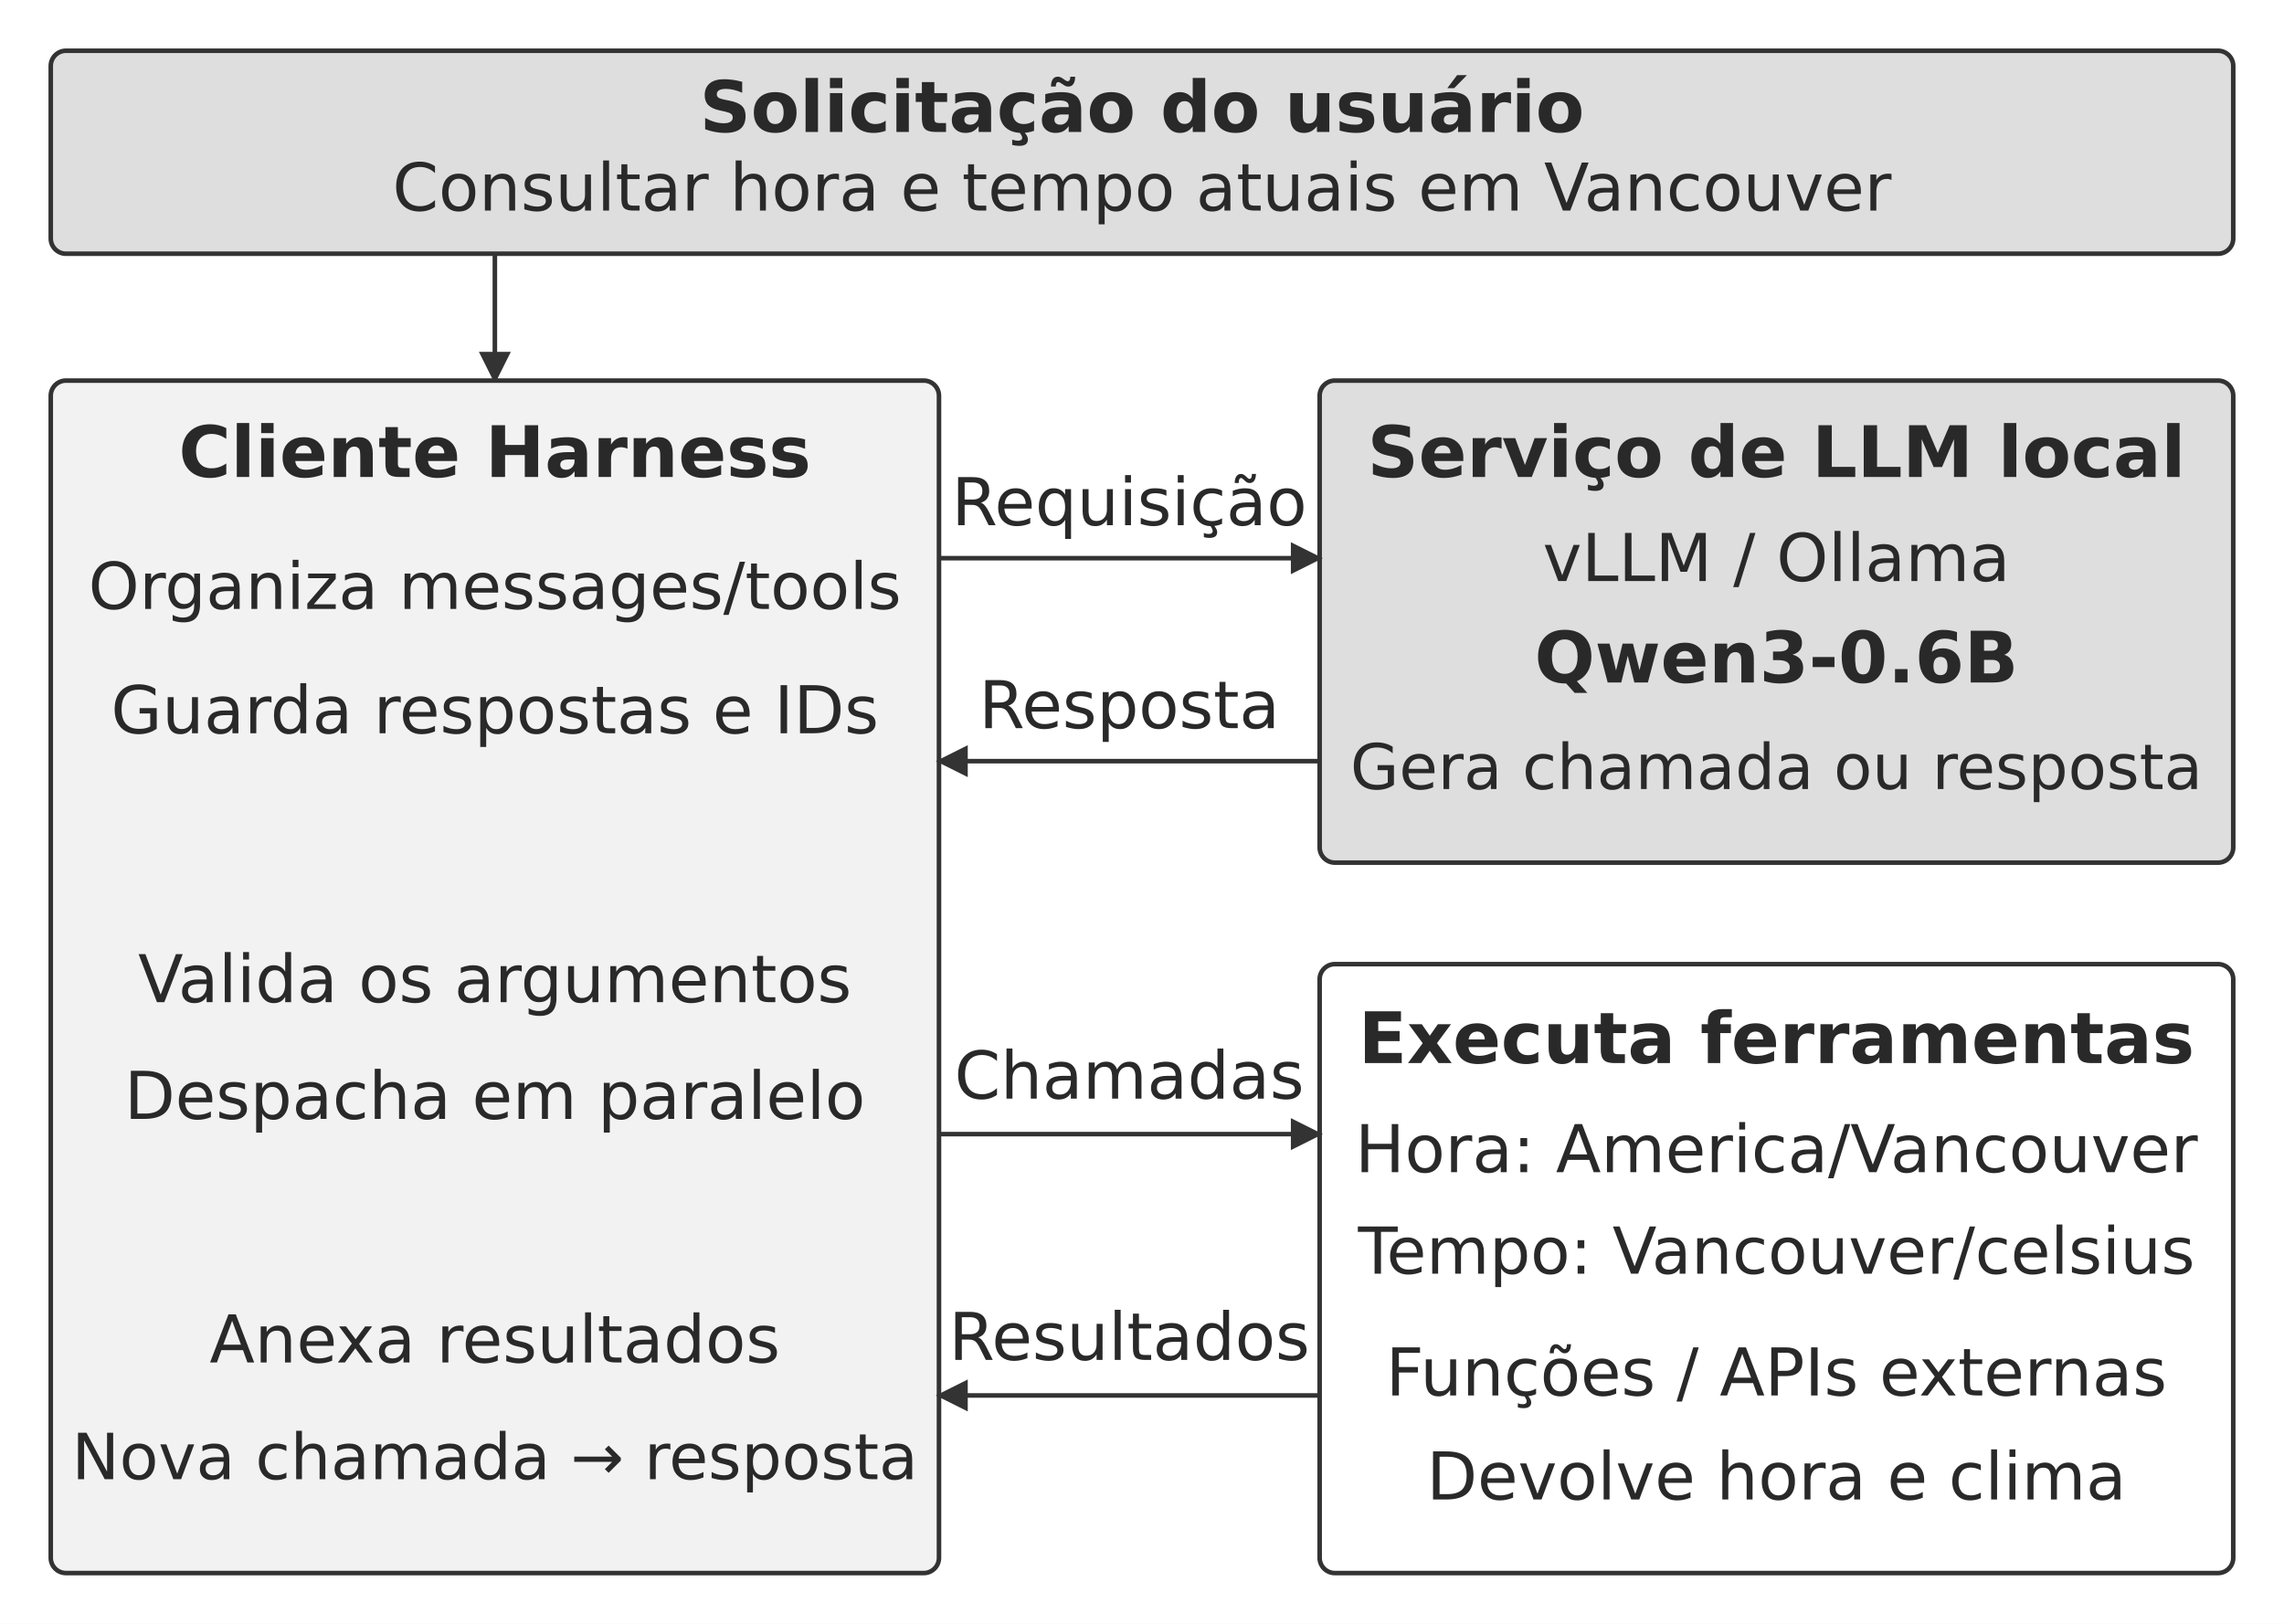
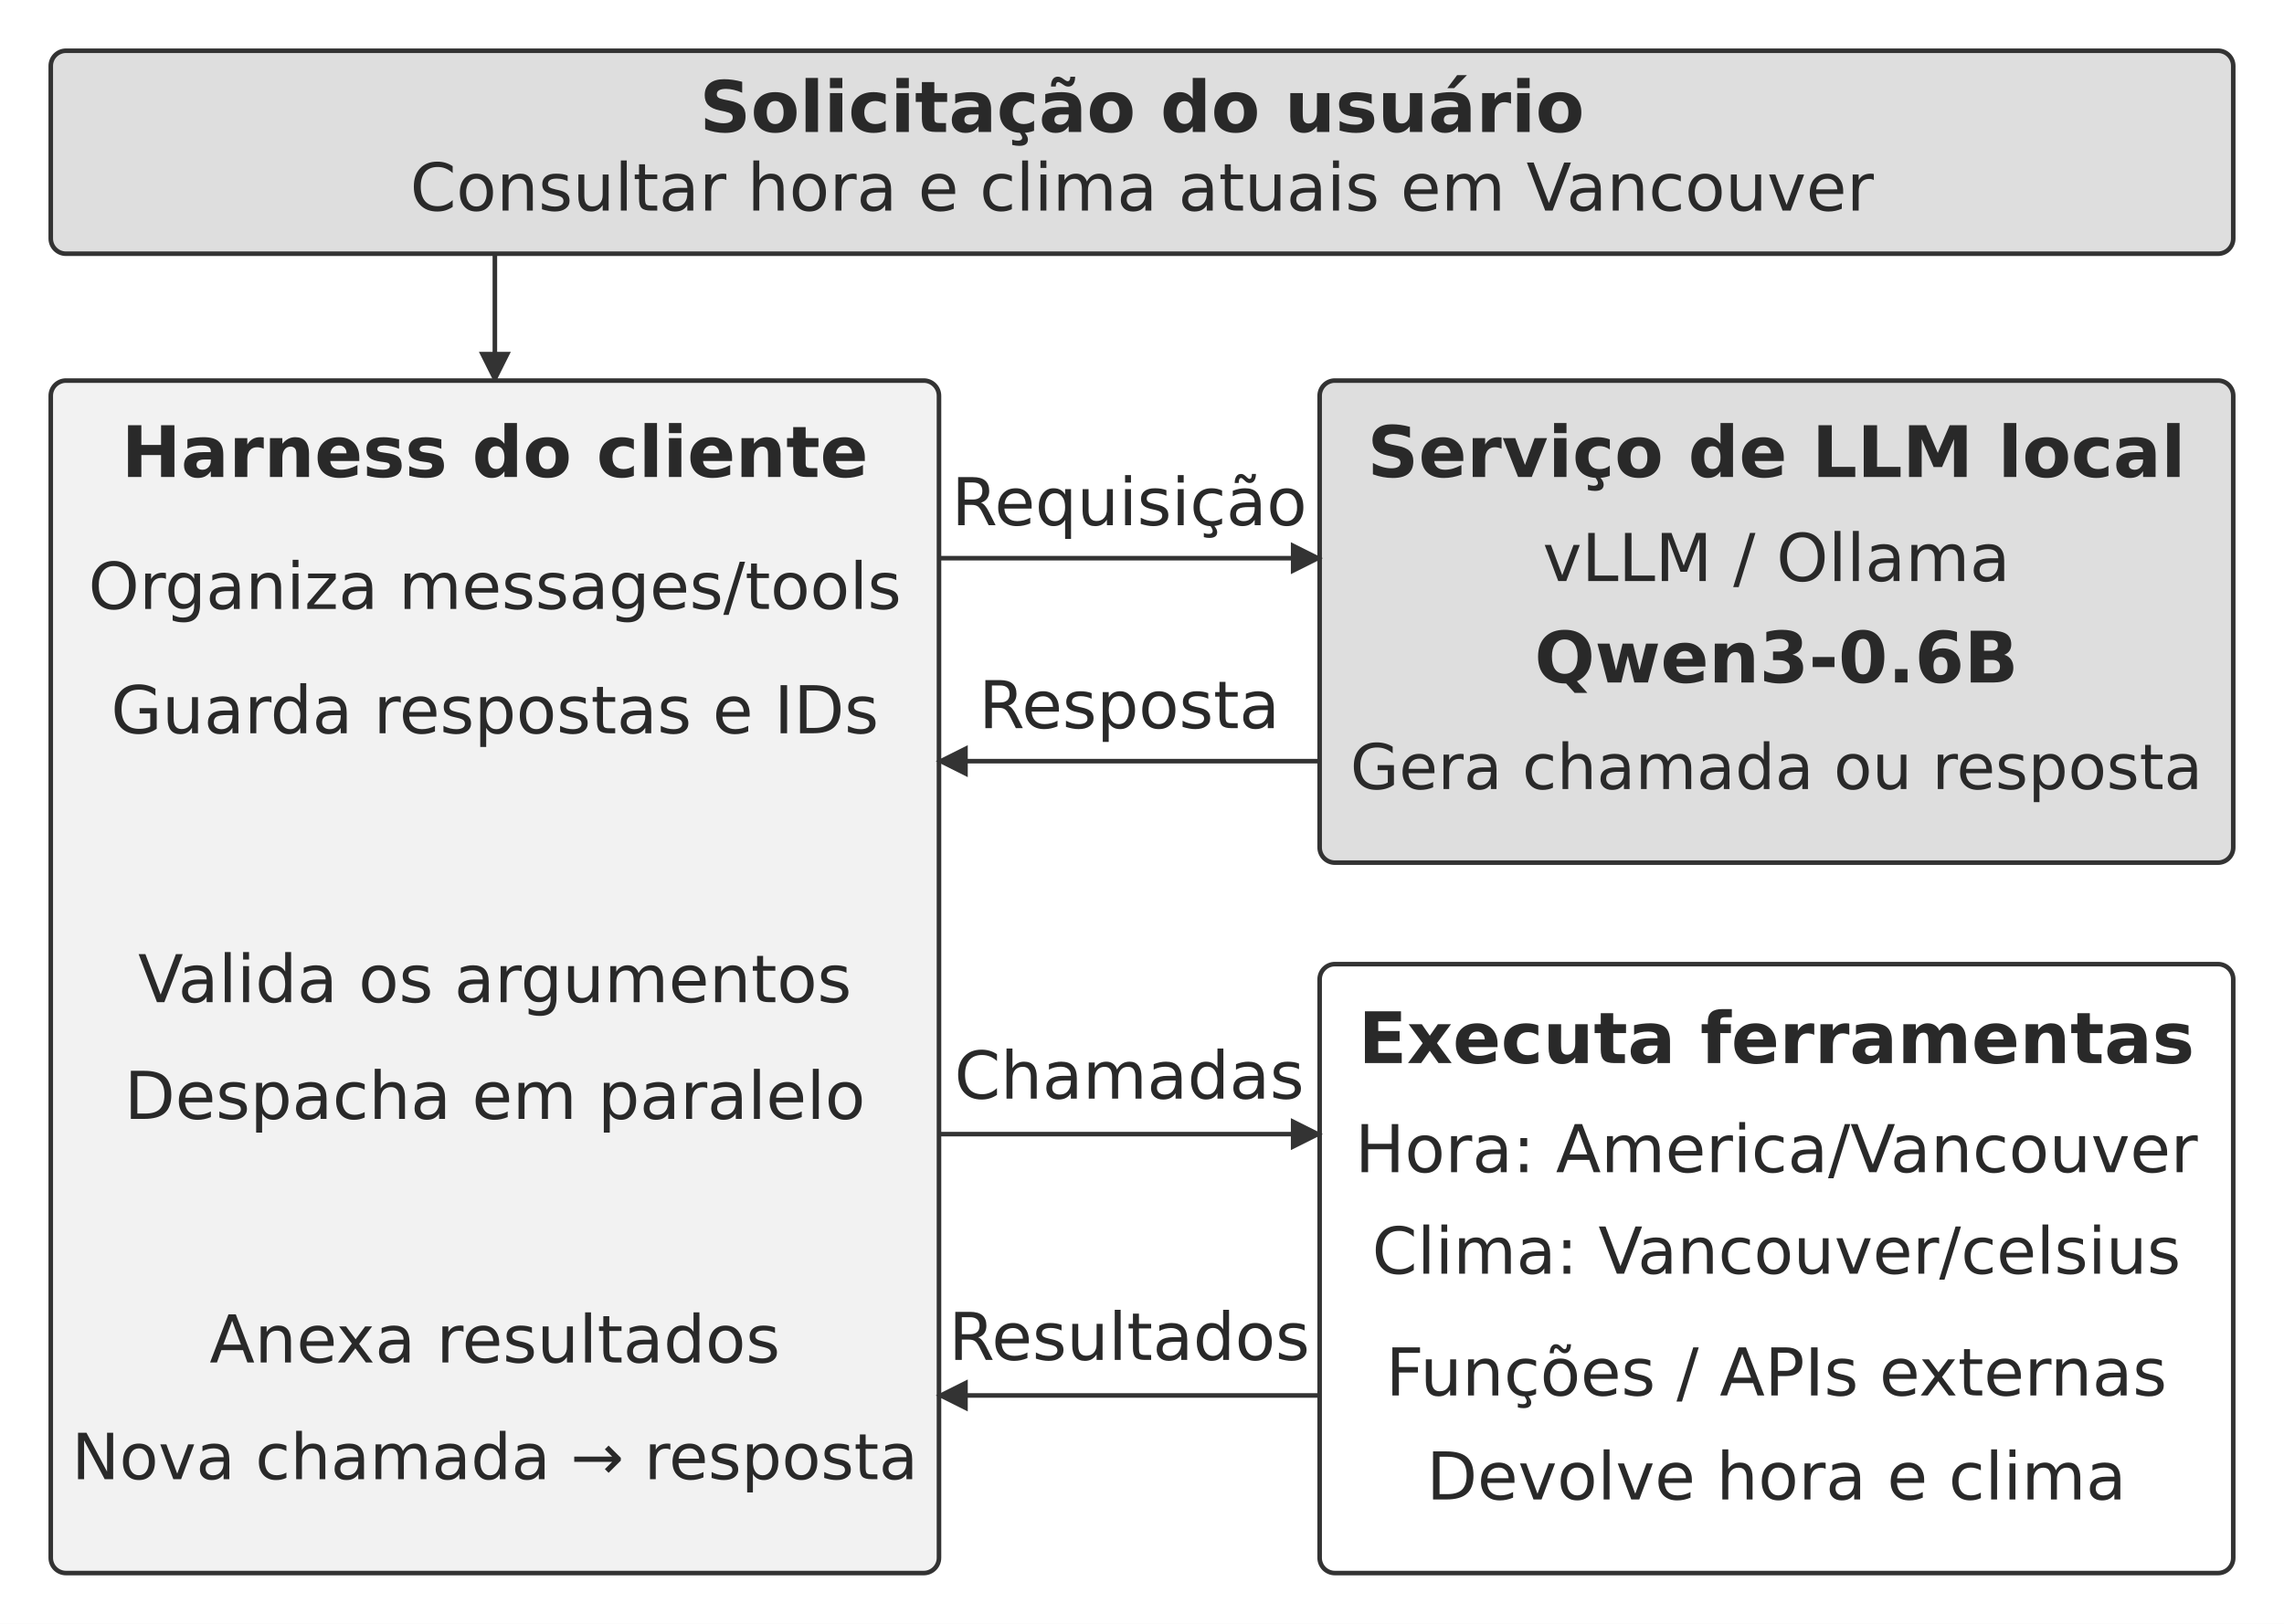
<svg xmlns="http://www.w3.org/2000/svg" width="106.000mm" height="75.378mm" viewBox="0 0 900 640" role="img" aria-labelledby="title desc">
  <defs>
    <marker id="arrow" viewBox="0 0 10 10" refX="9" refY="5" markerWidth="7" markerHeight="7" orient="auto-start-reverse">
      <path d="M0 0 L10 5 L0 10 Z" fill="#333333" />
    </marker>
  </defs>
  <rect width="900" height="640" fill="#ffffff" y="0" />
  <rect x="20" y="20" width="860" height="80" rx="6" fill="#dedede" stroke="#333333" stroke-width="1.8" />
  <text x="450" y="52" text-anchor="middle" font-family="&quot;DejaVu Sans&quot;, Arial, &quot;Helvetica Neue&quot;, sans-serif" font-size="28.0" font-weight="700" fill="#292929">Solicitação do usuário</text>
-   <text x="450" y="83" text-anchor="middle" font-family="&quot;DejaVu Sans&quot;, Arial, &quot;Helvetica Neue&quot;, sans-serif" font-size="26.0" font-weight="400" fill="#292929">Consultar hora e tempo atuais em Vancouver</text>
+   <text x="450" y="83" text-anchor="middle" font-family="&quot;DejaVu Sans&quot;, Arial, &quot;Helvetica Neue&quot;, sans-serif" font-size="26.0" font-weight="400" fill="#292929">Consultar hora e clima atuais em Vancouver</text>
  <path d="M195 100 L195 150" fill="none" stroke="#333333" stroke-width="1.8" marker-end="url(#arrow)" />
  <rect x="20" y="150" width="350" height="470" rx="6" fill="#f2f2f2" stroke="#333333" stroke-width="1.8" />
-   <text x="195" y="188" text-anchor="middle" font-family="&quot;DejaVu Sans&quot;, Arial, &quot;Helvetica Neue&quot;, sans-serif" font-size="28.0" font-weight="700" fill="#292929">Cliente Harness</text>
+   <text x="195" y="188" text-anchor="middle" font-family="&quot;DejaVu Sans&quot;, Arial, &quot;Helvetica Neue&quot;, sans-serif" font-size="28.0" font-weight="700" fill="#292929">Harness do cliente</text>
  <text x="195" y="240" text-anchor="middle" font-family="&quot;DejaVu Sans&quot;, Arial, &quot;Helvetica Neue&quot;, sans-serif" font-size="25.5" font-weight="400" fill="#292929">Organiza messages/tools</text>
  <text x="195" y="289" text-anchor="middle" font-family="&quot;DejaVu Sans&quot;, Arial, &quot;Helvetica Neue&quot;, sans-serif" font-size="26.0" font-weight="400" fill="#292929">Guarda respostas e IDs</text>
  <text x="195" y="395" text-anchor="middle" font-family="&quot;DejaVu Sans&quot;, Arial, &quot;Helvetica Neue&quot;, sans-serif" font-size="26.0" font-weight="400" fill="#292929">Valida os argumentos</text>
  <text x="195" y="441" text-anchor="middle" font-family="&quot;DejaVu Sans&quot;, Arial, &quot;Helvetica Neue&quot;, sans-serif" font-size="26.0" font-weight="400" fill="#292929">Despacha em paralelo</text>
  <text x="195" y="537" text-anchor="middle" font-family="&quot;DejaVu Sans&quot;, Arial, &quot;Helvetica Neue&quot;, sans-serif" font-size="26.0" font-weight="400" fill="#292929">Anexa resultados</text>
  <text x="195" y="583" text-anchor="middle" font-family="&quot;DejaVu Sans&quot;, Arial, &quot;Helvetica Neue&quot;, sans-serif" font-size="25.1" font-weight="400" fill="#292929">Nova chamada → resposta</text>
  <rect x="520" y="150" width="360" height="190" rx="6" fill="#dedede" stroke="#333333" stroke-width="1.8" />
  <text x="700" y="188" text-anchor="middle" font-family="&quot;DejaVu Sans&quot;, Arial, &quot;Helvetica Neue&quot;, sans-serif" font-size="28.0" font-weight="700" fill="#292929">Serviço de LLM local</text>
  <text x="700" y="229" text-anchor="middle" font-family="&quot;DejaVu Sans&quot;, Arial, &quot;Helvetica Neue&quot;, sans-serif" font-size="26.0" font-weight="400" fill="#292929">vLLM / Ollama</text>
  <text x="700" y="269" text-anchor="middle" font-family="&quot;DejaVu Sans&quot;, Arial, &quot;Helvetica Neue&quot;, sans-serif" font-size="28.0" font-weight="700" fill="#292929">Qwen3-0.6B</text>
  <text x="700" y="311" text-anchor="middle" font-family="&quot;DejaVu Sans&quot;, Arial, &quot;Helvetica Neue&quot;, sans-serif" font-size="24.8" font-weight="400" fill="#292929">Gera chamada ou resposta</text>
  <path d="M370 220 L520 220" fill="none" stroke="#333333" stroke-width="1.8" marker-end="url(#arrow)" />
  <text x="445" y="207" text-anchor="middle" font-family="&quot;DejaVu Sans&quot;, Arial, &quot;Helvetica Neue&quot;, sans-serif" font-size="26.0" font-weight="400" fill="#292929">Requisição</text>
  <path d="M520 300 L370 300" fill="none" stroke="#333333" stroke-width="1.8" marker-end="url(#arrow)" />
  <text x="445" y="287" text-anchor="middle" font-family="&quot;DejaVu Sans&quot;, Arial, &quot;Helvetica Neue&quot;, sans-serif" font-size="26.0" font-weight="400" fill="#292929">Resposta</text>
  <rect x="520" y="380" width="360" height="240" rx="6" fill="#ffffff" stroke="#333333" stroke-width="1.8" />
  <text x="700" y="419" text-anchor="middle" font-family="&quot;DejaVu Sans&quot;, Arial, &quot;Helvetica Neue&quot;, sans-serif" font-size="28.0" font-weight="700" fill="#292929">Executa ferramentas</text>
  <text x="700" y="462" text-anchor="middle" font-family="&quot;DejaVu Sans&quot;, Arial, &quot;Helvetica Neue&quot;, sans-serif" font-size="26.0" font-weight="400" fill="#292929">Hora: America/Vancouver</text>
-   <text x="700" y="502" text-anchor="middle" font-family="&quot;DejaVu Sans&quot;, Arial, &quot;Helvetica Neue&quot;, sans-serif" font-size="25.5" font-weight="400" fill="#292929">Tempo: Vancouver/celsius</text>
+   <text x="700" y="502" text-anchor="middle" font-family="&quot;DejaVu Sans&quot;, Arial, &quot;Helvetica Neue&quot;, sans-serif" font-size="25.5" font-weight="400" fill="#292929">Clima: Vancouver/celsius</text>
  <text x="700" y="550" text-anchor="middle" font-family="&quot;DejaVu Sans&quot;, Arial, &quot;Helvetica Neue&quot;, sans-serif" font-size="26.0" font-weight="400" fill="#292929">Funções / APIs externas</text>
  <text x="700" y="591" text-anchor="middle" font-family="&quot;DejaVu Sans&quot;, Arial, &quot;Helvetica Neue&quot;, sans-serif" font-size="26.0" font-weight="400" fill="#292929">Devolve hora e clima</text>
  <path d="M370 447 L520 447" fill="none" stroke="#333333" stroke-width="1.8" marker-end="url(#arrow)" />
  <text x="445" y="433" text-anchor="middle" font-family="&quot;DejaVu Sans&quot;, Arial, &quot;Helvetica Neue&quot;, sans-serif" font-size="26.0" font-weight="400" fill="#292929">Chamadas</text>
  <path d="M520 550 L370 550" fill="none" stroke="#333333" stroke-width="1.8" marker-end="url(#arrow)" />
  <text x="445" y="536" text-anchor="middle" font-family="&quot;DejaVu Sans&quot;, Arial, &quot;Helvetica Neue&quot;, sans-serif" font-size="26.0" font-weight="400" fill="#292929">Resultados</text>
  <defs />
</svg>
